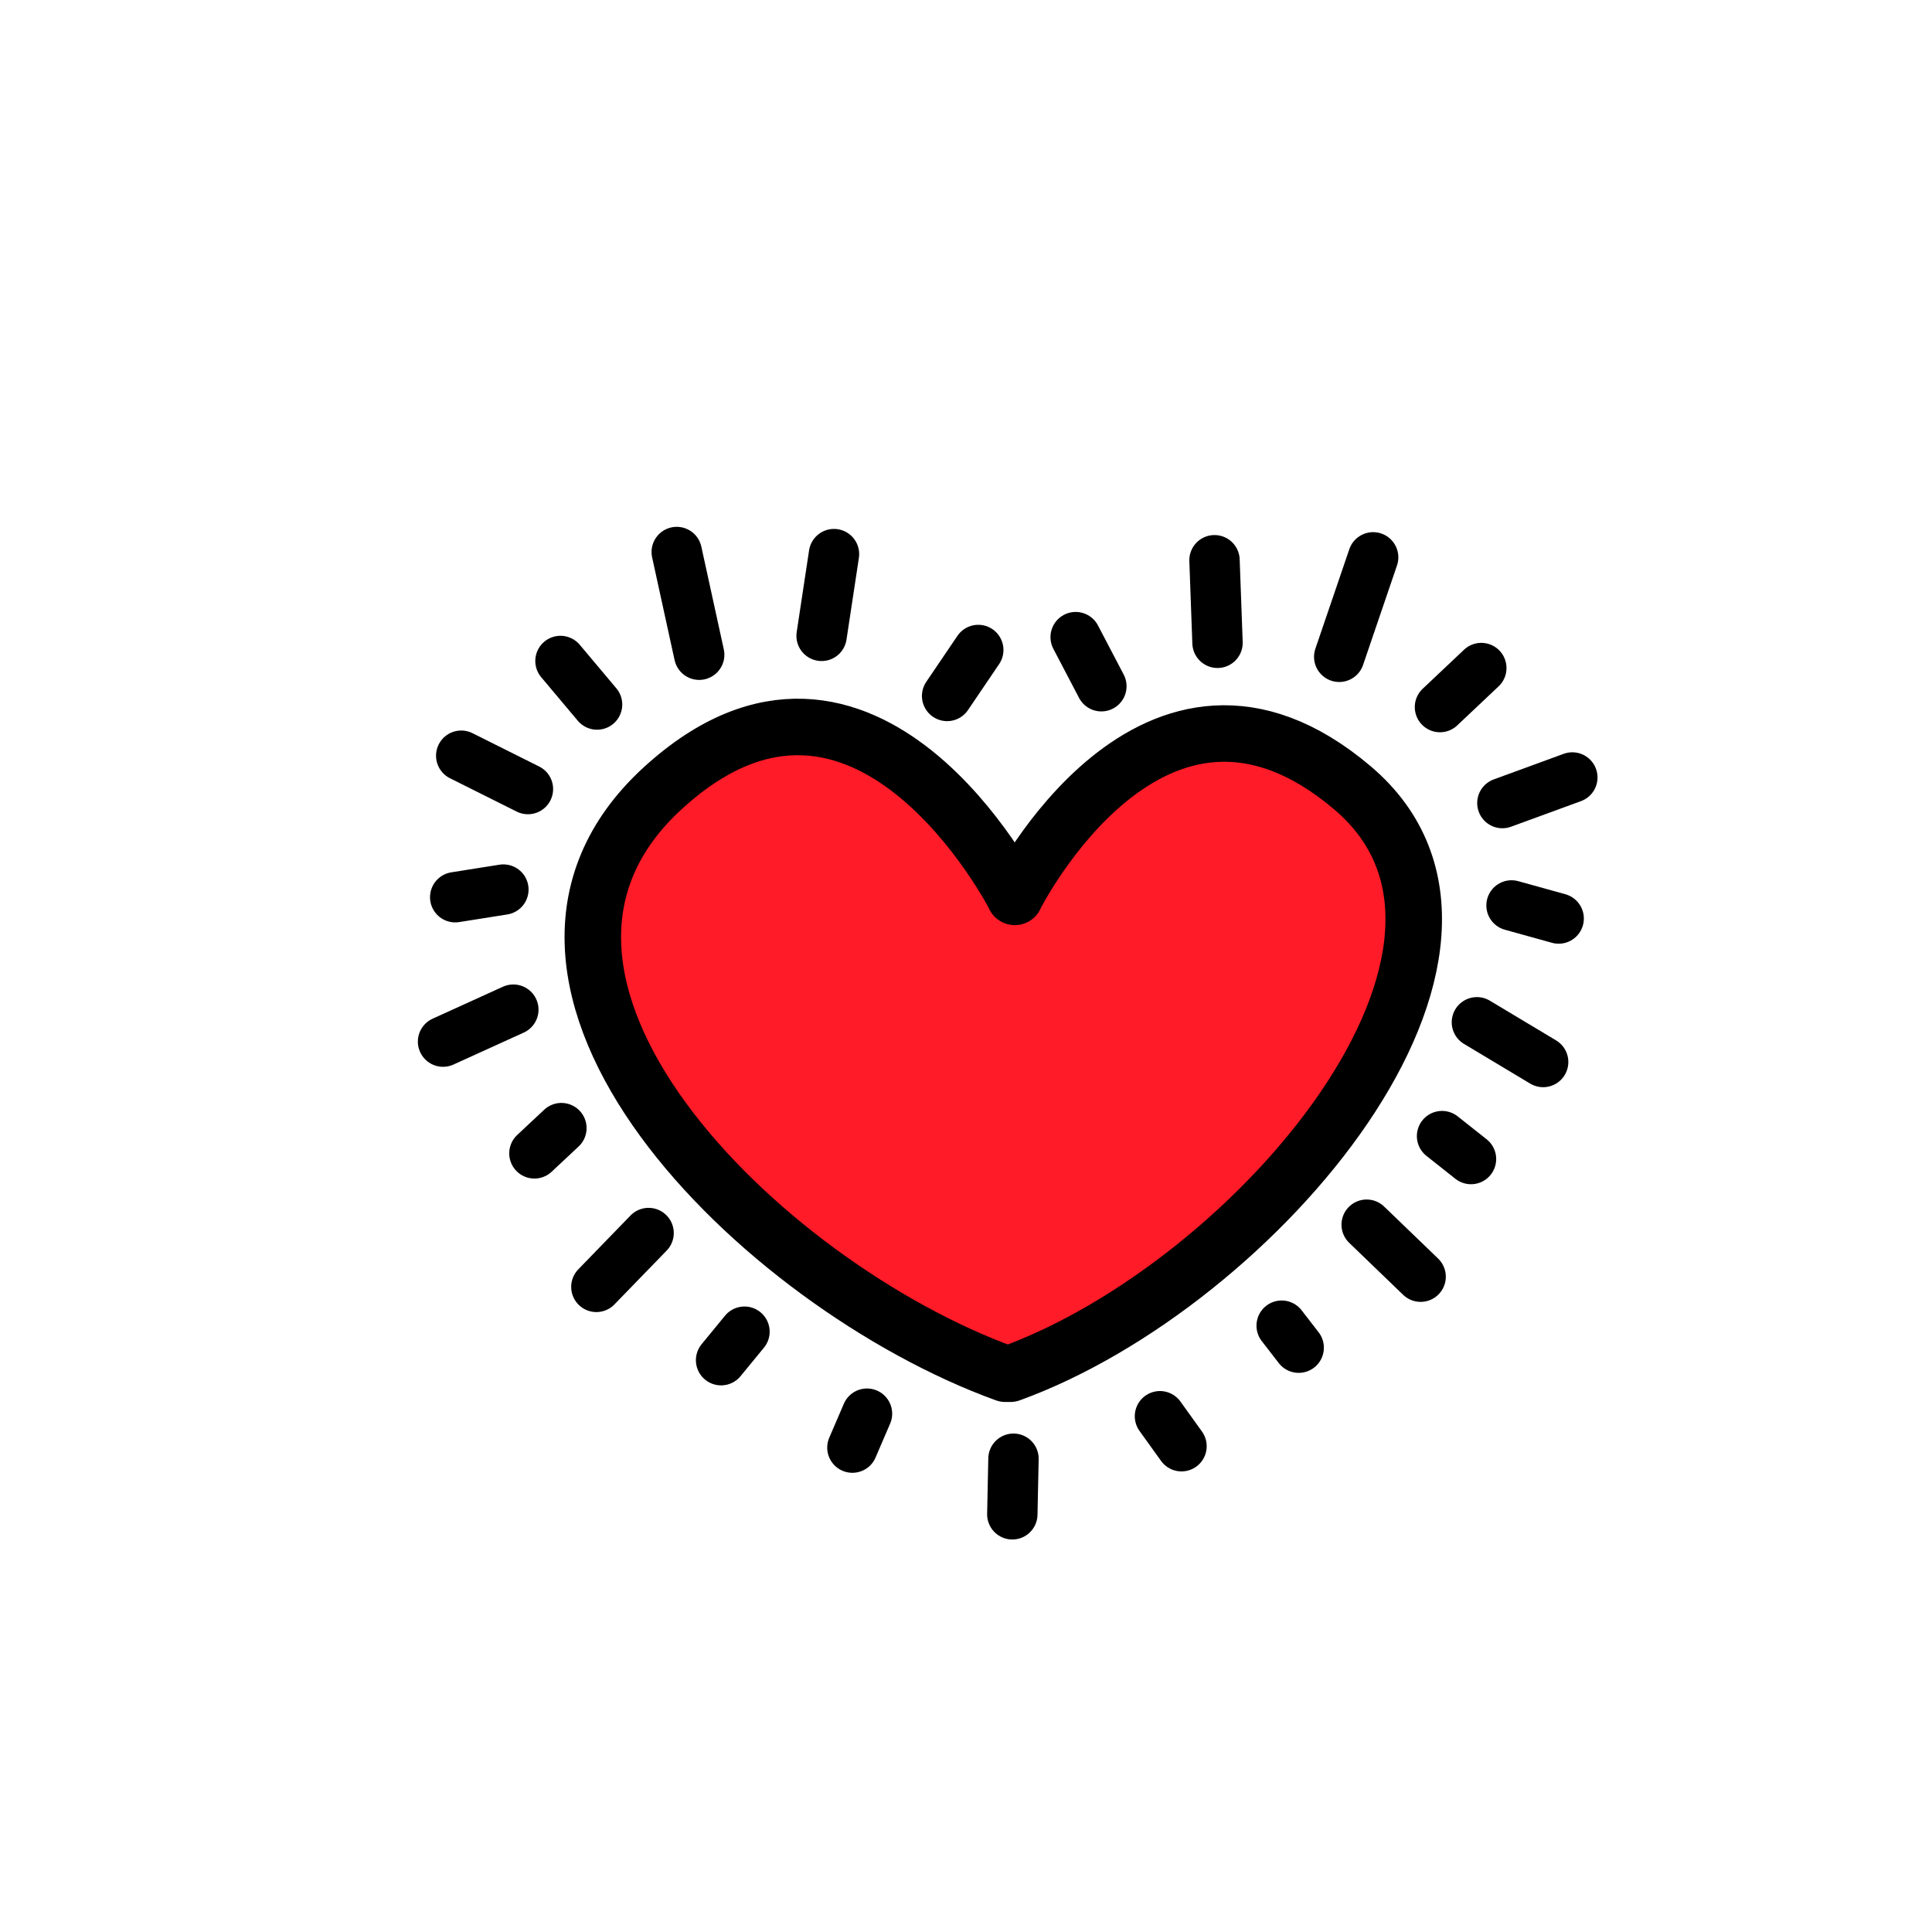
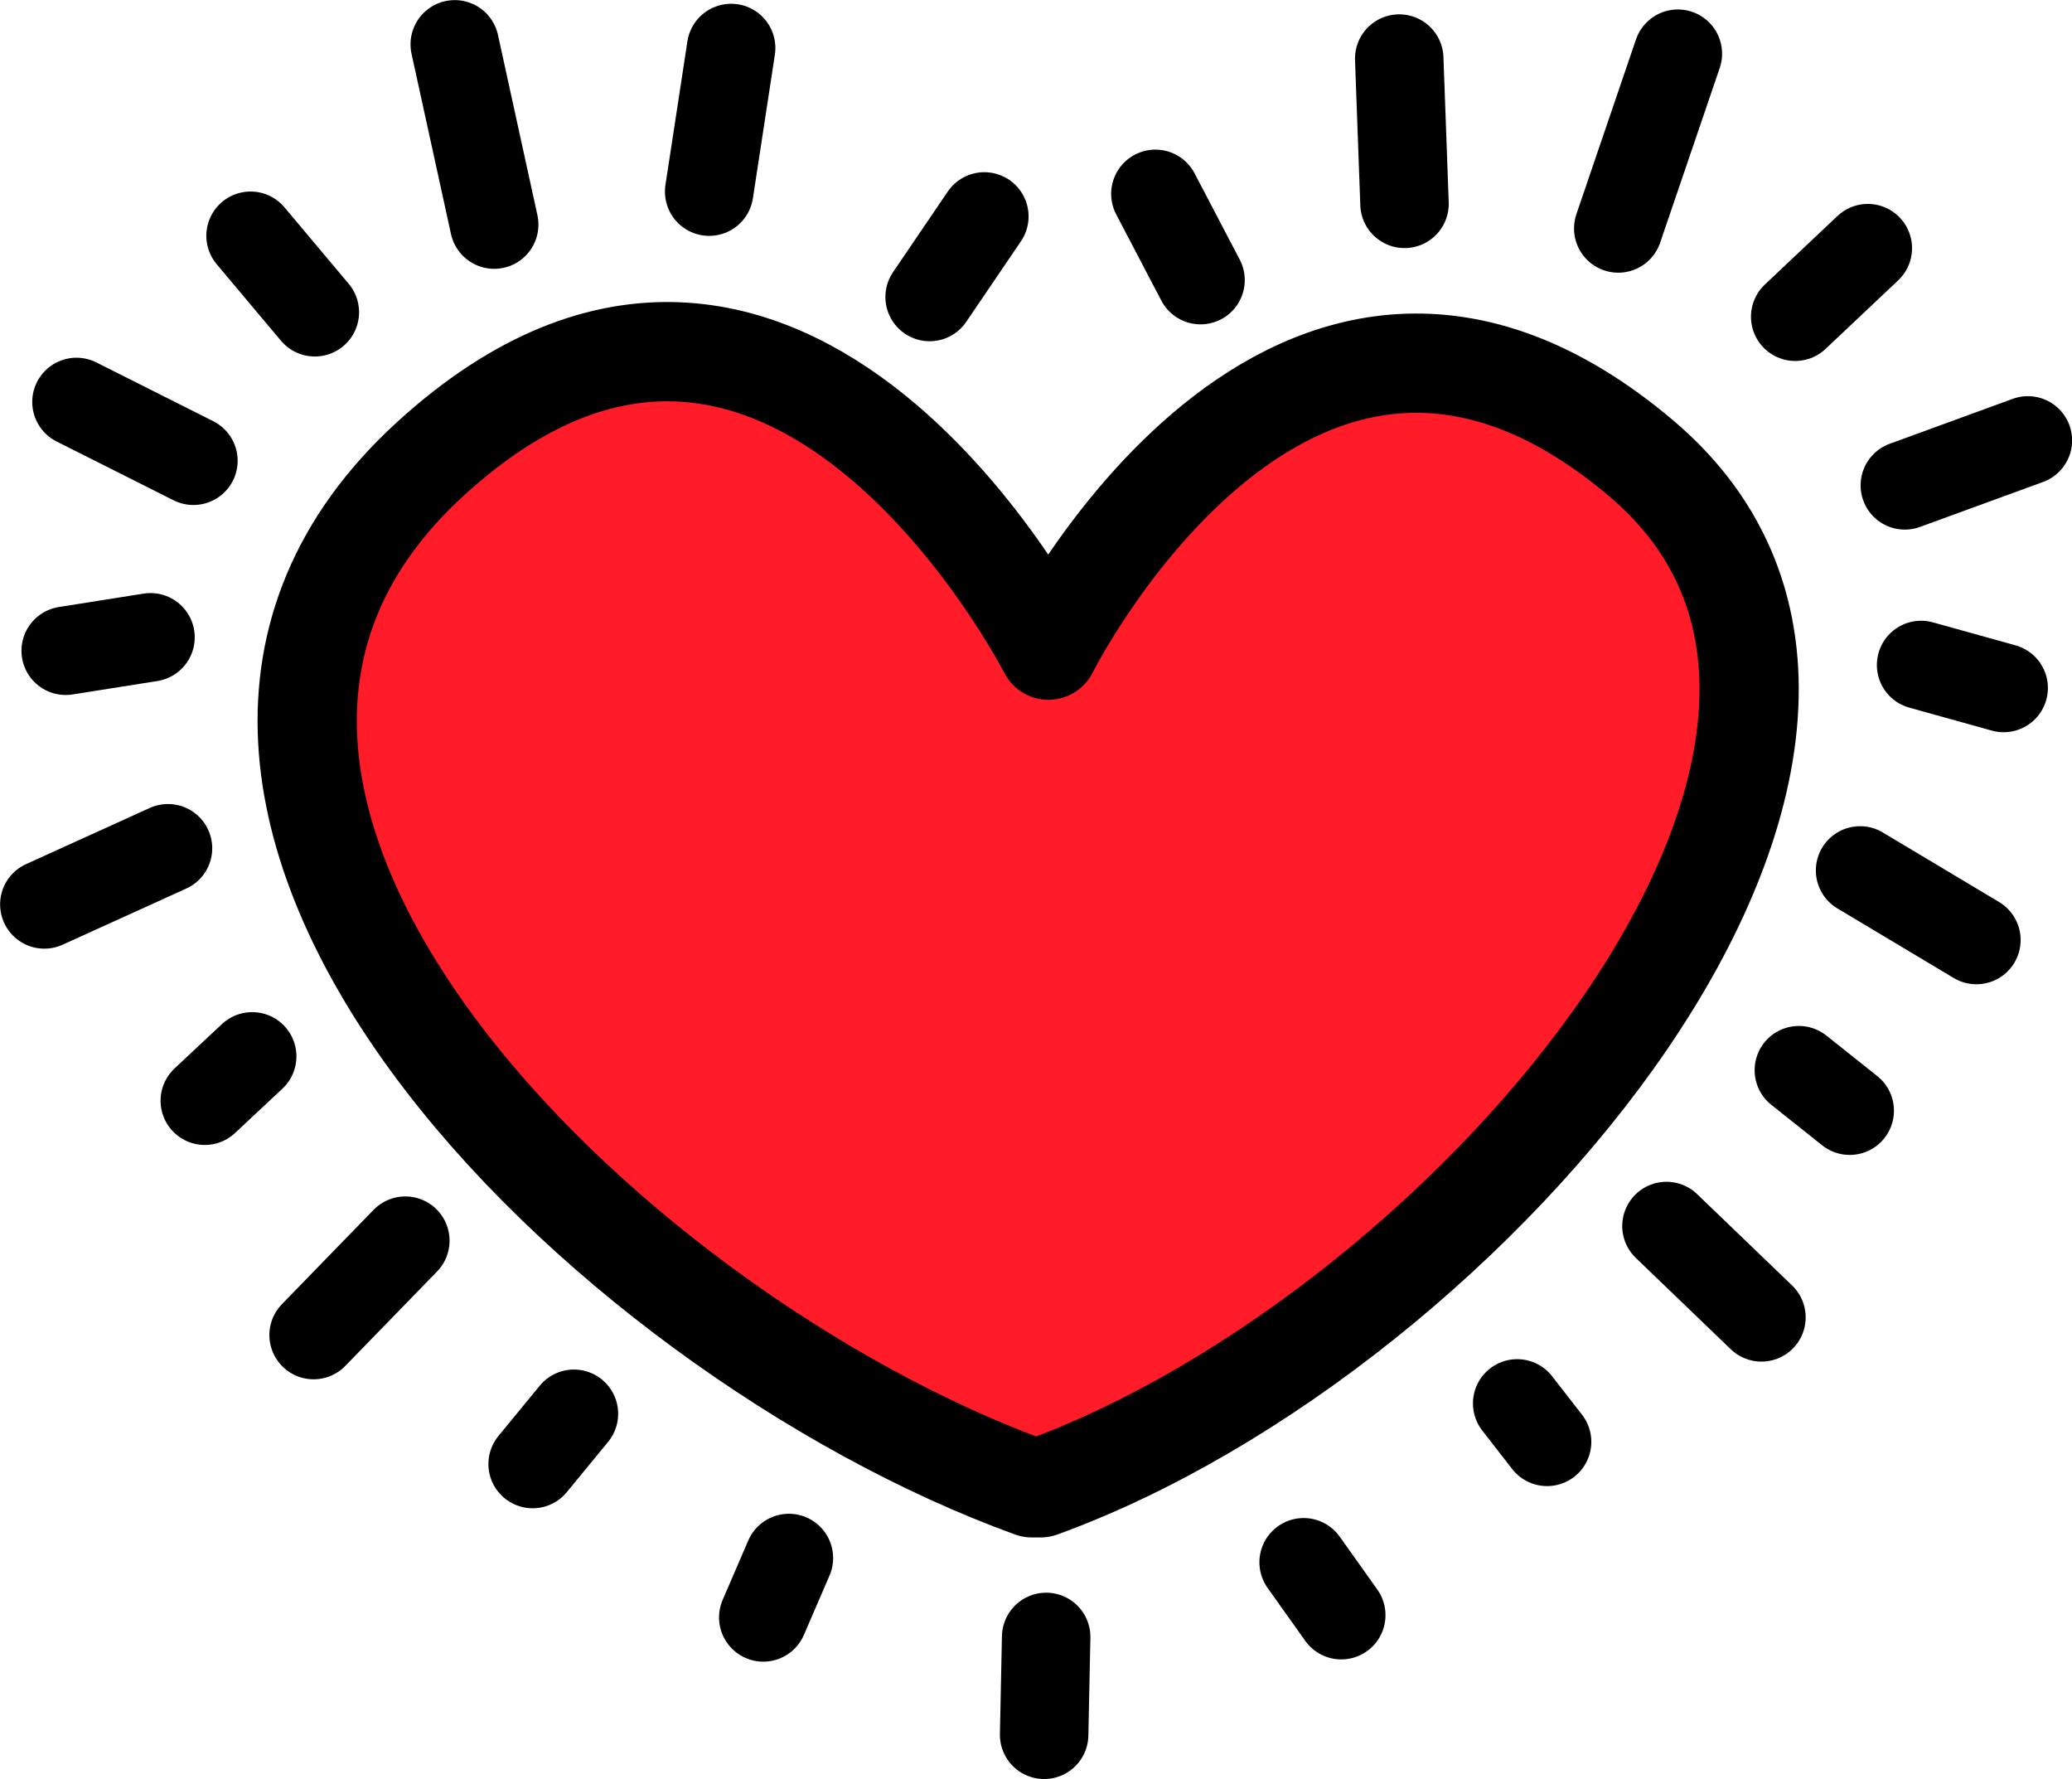
- <svg xmlns="http://www.w3.org/2000/svg" id="Layer_1" data-name="Layer 1" viewBox="0 0 166.84 166.84">
+ <svg xmlns="http://www.w3.org/2000/svg" id="Layer_1" data-name="Layer 1" viewBox="0 0 101.88 87.45">
  <defs>
    <style>
-       .cls-1, .cls-2 {
+       .cls-1 {
        fill: none;
-       }
- 
-       .cls-2 {
        stroke-width: 4.35px;
      }

-       .cls-2, .cls-3 {
+       .cls-1, .cls-2 {
        stroke: #000;
        stroke-linecap: round;
        stroke-linejoin: round;
      }

-       .cls-3 {
+       .cls-2 {
        fill: #ff1b27;
        stroke-width: 4.88px;
      }
    </style>
  </defs>
-   <rect class="cls-1" width="166.84" height="166.84" />
+   <path class="cls-2" d="M51.55,31.96s11.99-23.98,29.17-9.41c16.28,13.81-8.32,42.89-29.56,50.59h-.42C29.5,65.44,2.98,39.16,21.17,22.55c17.46-15.94,30.38,9.41,30.38,9.41Z" />
  <g>
-     <path class="cls-3" d="M87.63,77.45s11.99-23.98,29.17-9.41c16.28,13.81-8.32,42.89-29.56,50.59h-.42c-21.24-7.71-47.75-33.99-29.56-50.59,17.46-15.94,30.38,9.41,30.38,9.41Z" />
-     <g>
-       <line class="cls-2" x1="124.35" y1="61.06" x2="127.92" y2="57.69" />
-       <line class="cls-2" x1="115.65" y1="56.72" x2="118.58" y2="48.13" />
-       <line class="cls-2" x1="105.14" y1="55.51" x2="104.88" y2="48.38" />
-       <line class="cls-2" x1="95.11" y1="59.26" x2="92.89" y2="55.02" />
-       <line class="cls-2" x1="129.74" y1="69.35" x2="135.78" y2="67.14" />
-       <line class="cls-2" x1="130.53" y1="78.19" x2="134.6" y2="79.32" />
-       <line class="cls-2" x1="127.54" y1="88.28" x2="133.26" y2="91.71" />
-     </g>
-     <line class="cls-2" x1="51.56" y1="60.84" x2="48.4" y2="57.08" />
-     <line class="cls-2" x1="60.38" y1="56.54" x2="58.44" y2="47.67" />
-     <line class="cls-2" x1="70.95" y1="54.91" x2="72.02" y2="47.85" />
-     <line class="cls-2" x1="81.79" y1="60.1" x2="84.48" y2="56.13" />
-     <line class="cls-2" x1="45.59" y1="68.14" x2="39.83" y2="65.26" />
-     <line class="cls-2" x1="43.47" y1="76.82" x2="39.31" y2="77.48" />
-     <line class="cls-2" x1="44.33" y1="87.19" x2="38.26" y2="89.95" />
-     <line class="cls-2" x1="56.01" y1="106.48" x2="51.5" y2="111.13" />
-     <line class="cls-2" x1="48.48" y1="97.42" x2="46.15" y2="99.6" />
-     <line class="cls-2" x1="118.02" y1="105.76" x2="122.68" y2="110.25" />
-     <line class="cls-2" x1="124.53" y1="98.11" x2="127.03" y2="100.09" />
-     <line class="cls-2" x1="110.68" y1="114.48" x2="112.15" y2="116.38" />
-     <line class="cls-2" x1="100.17" y1="122.3" x2="102.03" y2="124.89" />
-     <line class="cls-2" x1="87.52" y1="125.97" x2="87.42" y2="130.77" />
-     <line class="cls-2" x1="62.27" y1="117.46" x2="64.29" y2="115" />
-     <line class="cls-2" x1="73.61" y1="125.01" x2="74.87" y2="122.08" />
+     <line class="cls-1" x1="88.27" y1="15.57" x2="91.84" y2="12.2" />
+     <line class="cls-1" x1="79.57" y1="11.23" x2="82.5" y2="2.64" />
+     <line class="cls-1" x1="69.06" y1="10.02" x2="68.8" y2="2.88" />
+     <line class="cls-1" x1="59.03" y1="13.77" x2="56.81" y2="9.53" />
+     <line class="cls-1" x1="93.66" y1="23.86" x2="99.71" y2="21.65" />
+     <line class="cls-1" x1="94.46" y1="32.69" x2="98.52" y2="33.82" />
+     <line class="cls-1" x1="91.46" y1="42.79" x2="97.18" y2="46.21" />
  </g>
+   <line class="cls-1" x1="15.48" y1="15.35" x2="12.32" y2="11.59" />
+   <line class="cls-1" x1="24.3" y1="11.04" x2="22.36" y2="2.18" />
+   <line class="cls-1" x1="34.87" y1="9.42" x2="35.95" y2="2.36" />
+   <line class="cls-1" x1="45.71" y1="14.6" x2="48.4" y2="10.64" />
+   <line class="cls-1" x1="9.51" y1="22.65" x2="3.76" y2="19.76" />
+   <line class="cls-1" x1="7.4" y1="31.33" x2="3.23" y2="31.99" />
+   <line class="cls-1" x1="8.26" y1="41.7" x2="2.18" y2="44.46" />
+   <line class="cls-1" x1="19.93" y1="60.99" x2="15.42" y2="65.63" />
+   <line class="cls-1" x1="12.4" y1="51.93" x2="10.07" y2="54.11" />
+   <line class="cls-1" x1="81.94" y1="60.27" x2="86.61" y2="64.76" />
+   <line class="cls-1" x1="88.45" y1="52.61" x2="90.95" y2="54.6" />
+   <line class="cls-1" x1="74.6" y1="68.99" x2="76.07" y2="70.88" />
+   <line class="cls-1" x1="64.1" y1="76.8" x2="65.95" y2="79.4" />
+   <line class="cls-1" x1="51.44" y1="80.47" x2="51.34" y2="85.28" />
+   <line class="cls-1" x1="26.19" y1="71.97" x2="28.22" y2="69.5" />
+   <line class="cls-1" x1="37.53" y1="79.51" x2="38.79" y2="76.59" />
</svg>
